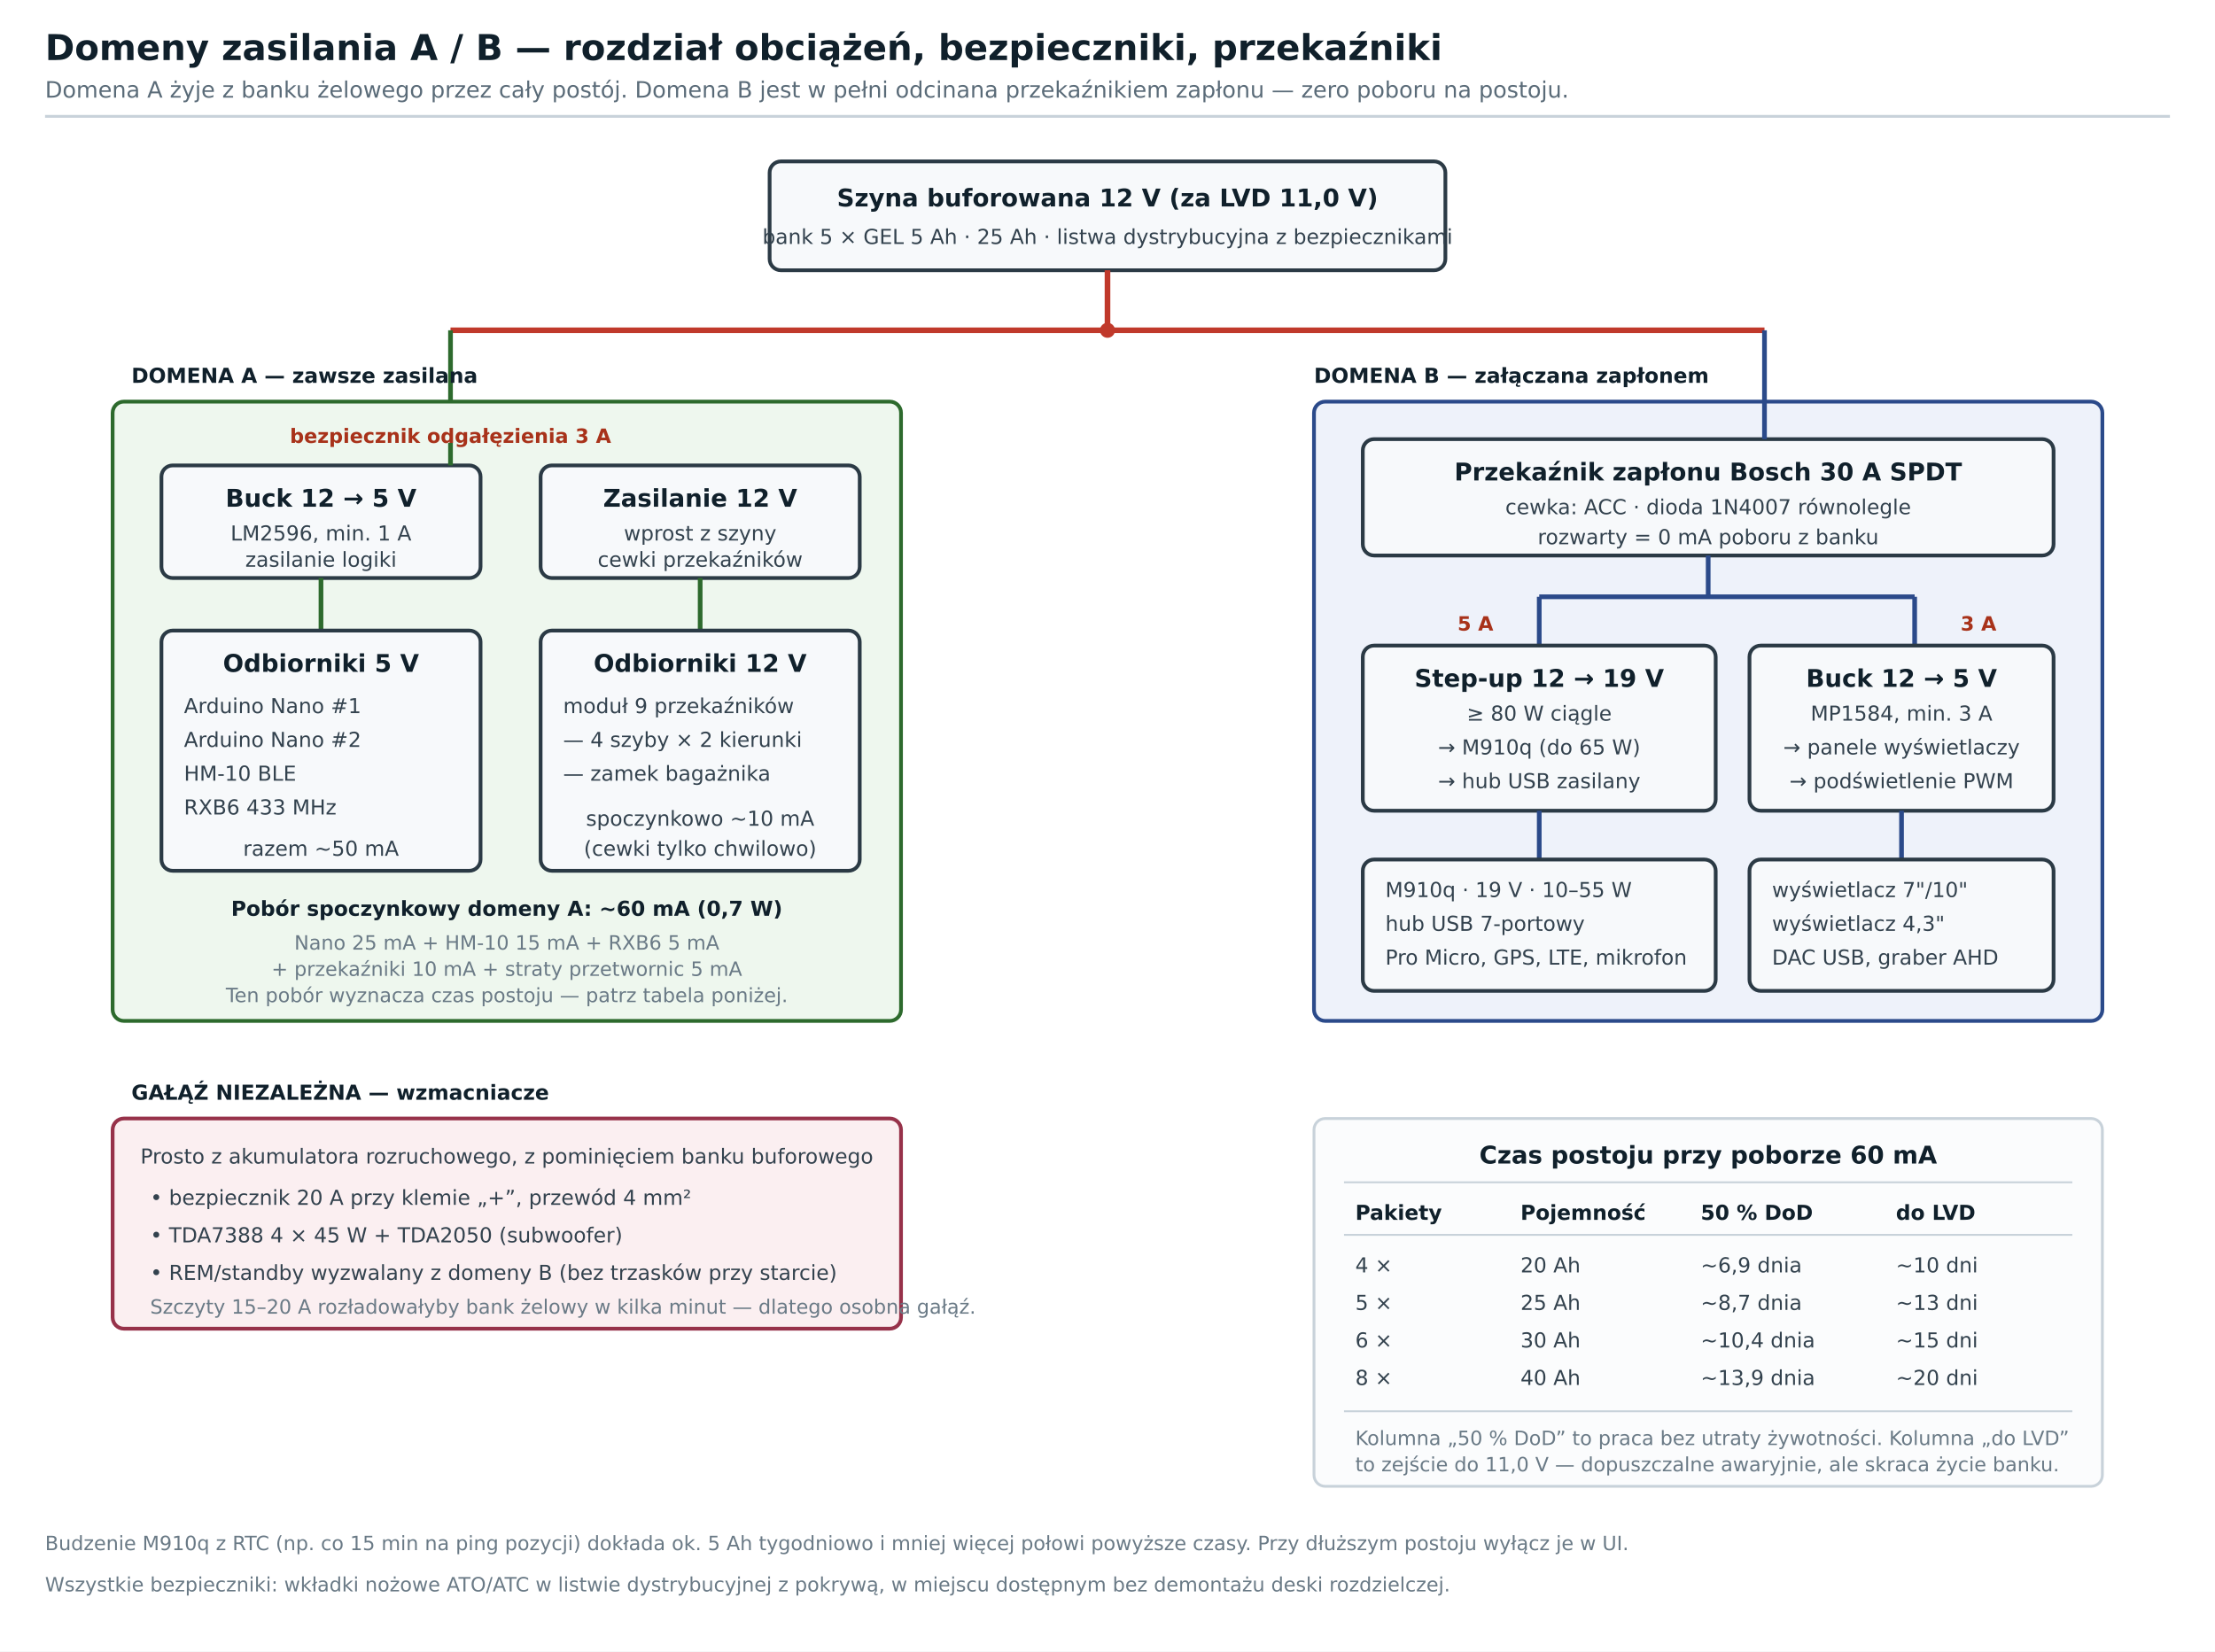
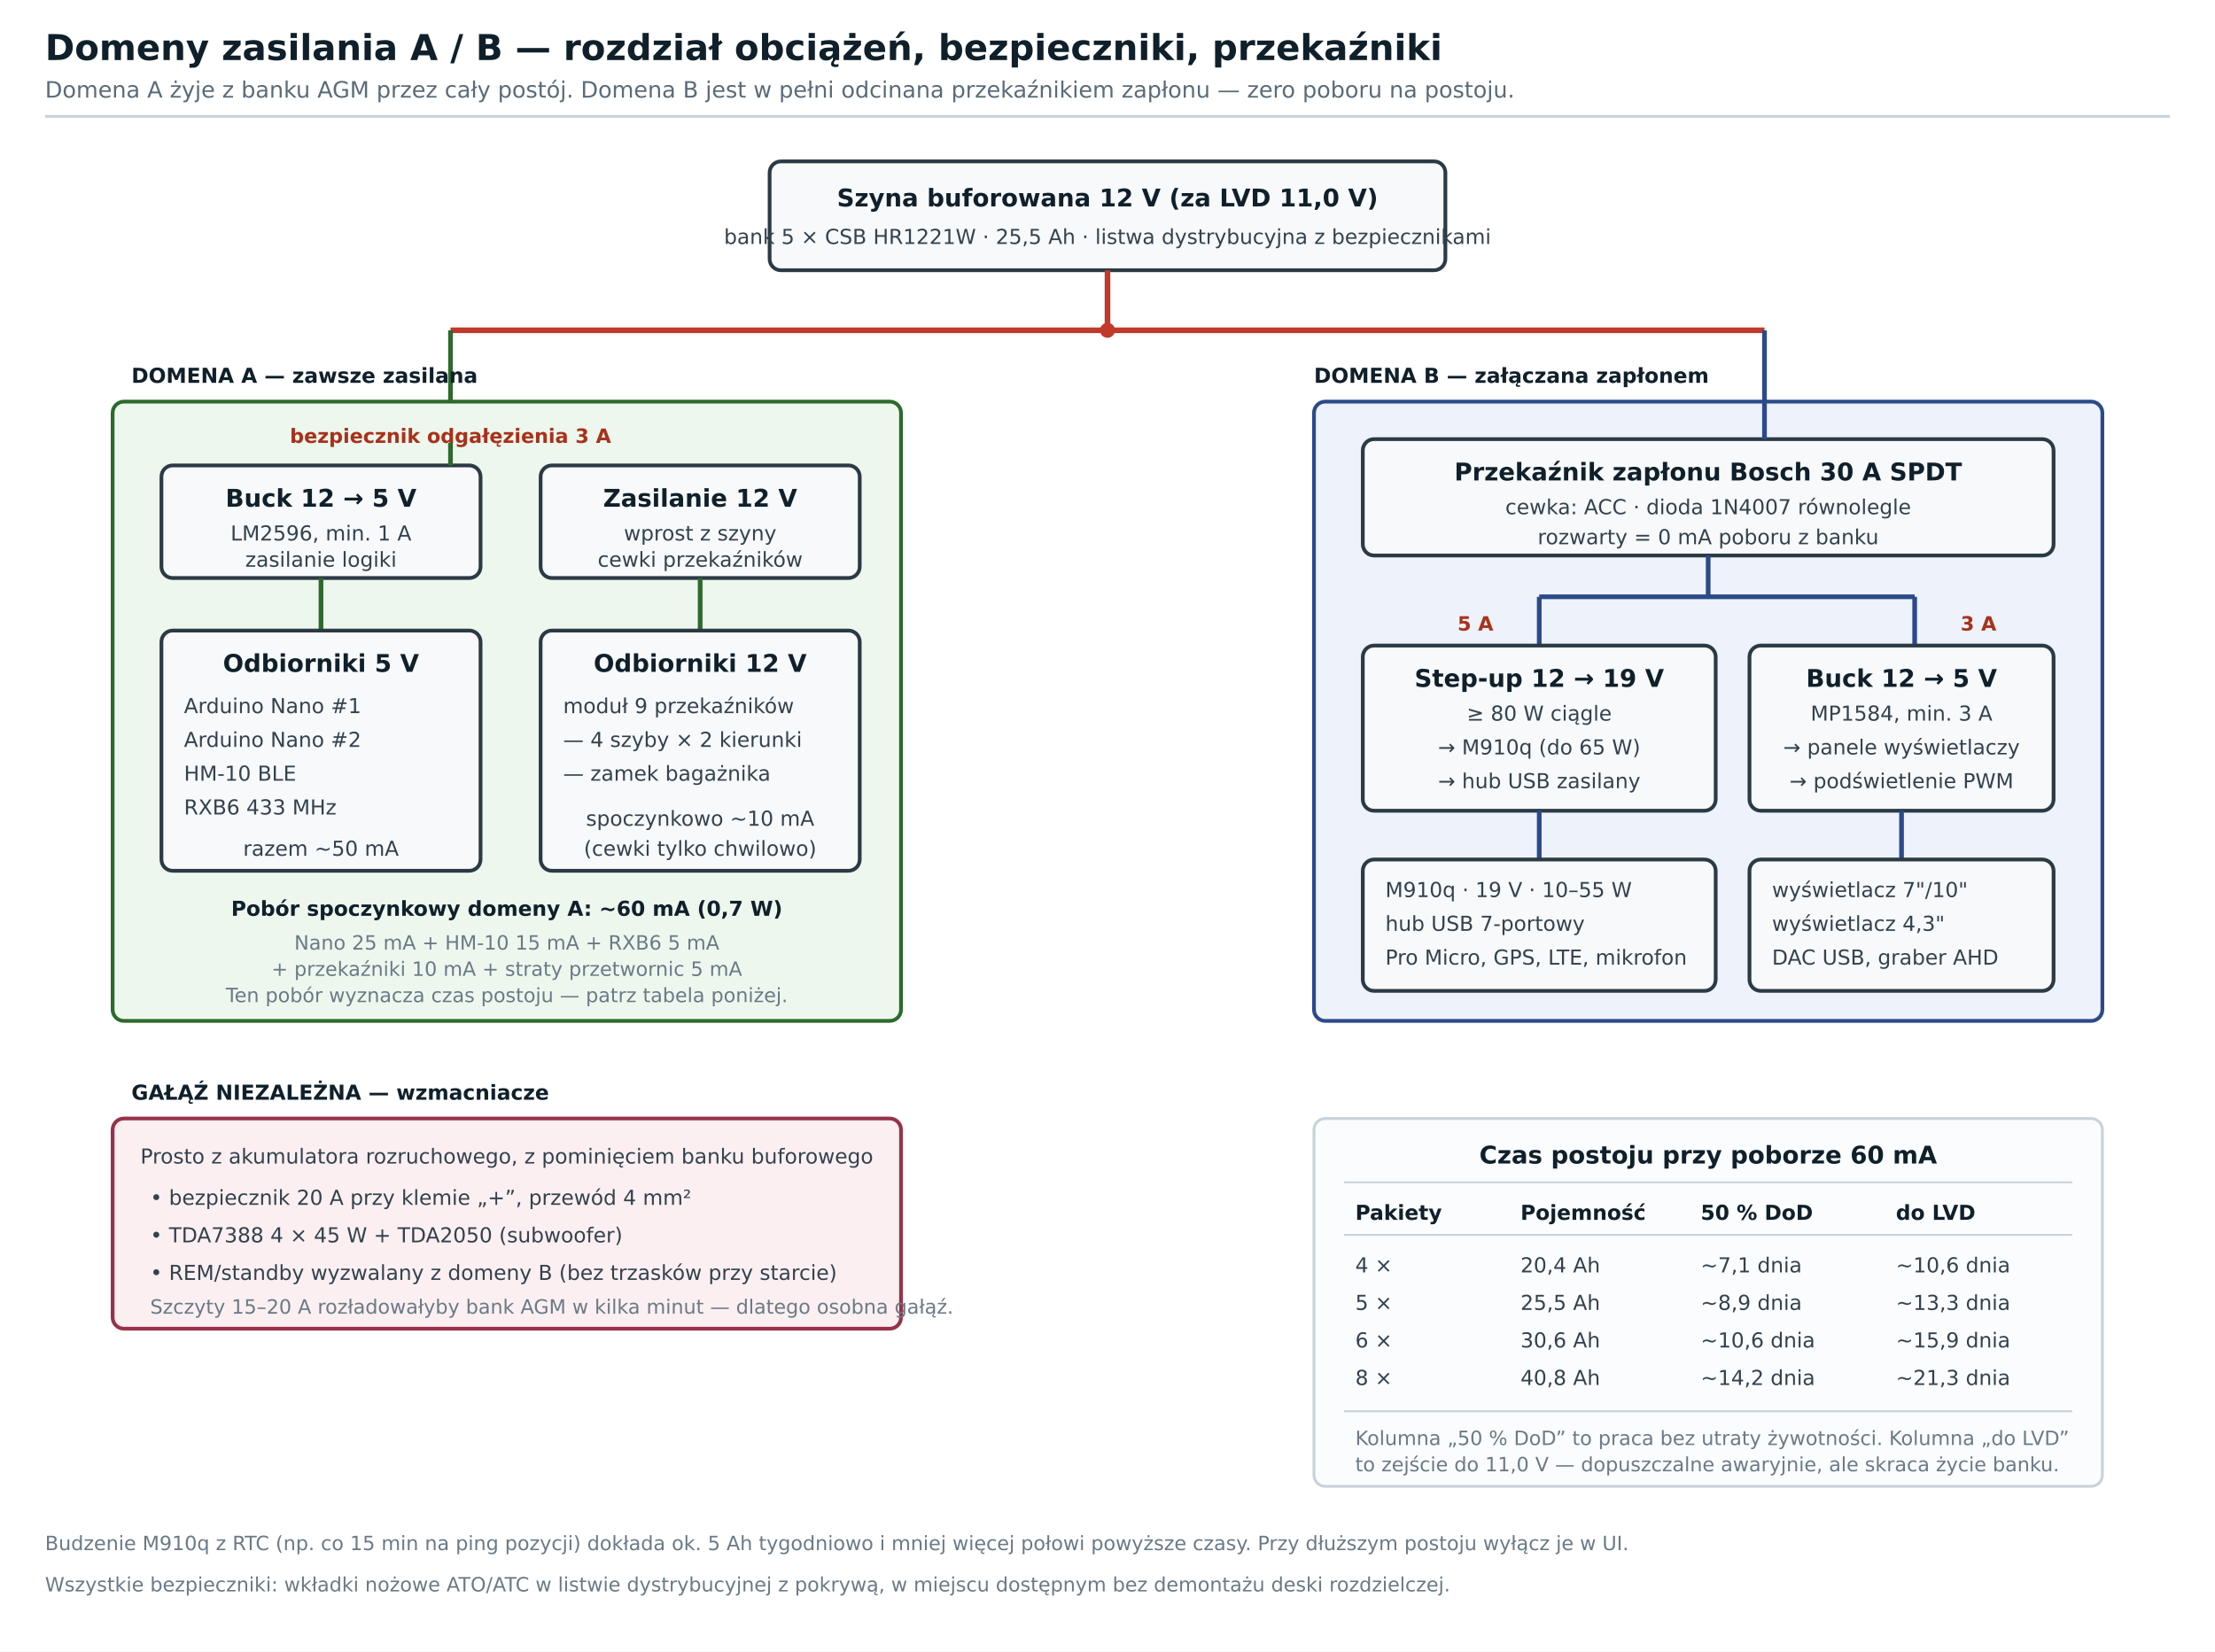
<svg xmlns="http://www.w3.org/2000/svg" width="1180" height="880" viewBox="0 0 1180 880" font-family="DejaVu Sans, Verdana, sans-serif">
  <style>
    .bg   { fill: #ffffff; }
    .box  { fill: #f7f9fb; stroke: #2b3a45; stroke-width: 2; rx: 6; }
    .boxA { fill: #eef7ee; stroke: #2d6a2d; stroke-width: 2; rx: 6; }
    .boxB { fill: #eef2fa; stroke: #2b4a8a; stroke-width: 2; rx: 6; }
    .boxC { fill: #fbeff1; stroke: #97324a; stroke-width: 2; rx: 6; }
    .wire { stroke: #c0392b; stroke-width: 3; fill: none; }
    .wA   { stroke: #2d6a2d; stroke-width: 2.5; fill: none; }
    .wB   { stroke: #2b4a8a; stroke-width: 2.5; fill: none; }
    .ttl  { font-size: 19px; font-weight: bold; fill: #10202b; }
    .sub  { font-size: 12px; fill: #5a6b78; }
    .h    { font-size: 13px; font-weight: bold; fill: #10202b; text-anchor: middle; }
    .t    { font-size: 11px; fill: #33424e; text-anchor: middle; }
    .tl   { font-size: 11px; fill: #33424e; }
    .tb   { font-size: 11px; font-weight: bold; fill: #10202b; }
    .note { font-size: 10.5px; fill: #6a7a86; }
    .fuse { font-size: 10.5px; font-weight: bold; fill: #a8321a; text-anchor: middle; }
  </style>
  <rect class="bg" x="0" y="0" width="1180" height="880" />
  <text class="ttl" x="24" y="32">Domeny zasilania A / B — rozdział obciążeń, bezpieczniki, przekaźniki</text>
-   <text class="sub" x="24" y="52">Domena A żyje z banku żelowego przez cały postój. Domena B jest w pełni odcinana przekaźnikiem zapłonu — zero poboru na postoju.</text>
+   <text class="sub" x="24" y="52">Domena A żyje z banku AGM przez cały postój. Domena B jest w pełni odcinana przekaźnikiem zapłonu — zero poboru na postoju.</text>
  <line x1="24" y1="62" x2="1156" y2="62" stroke="#c8d2da" stroke-width="1.5" />
  <rect class="box" x="410" y="86" width="360" height="58" />
  <text class="h" x="590" y="110">Szyna buforowana 12 V (za LVD 11,0 V)</text>
-   <text class="t" x="590" y="130">bank 5 × GEL 5 Ah · 25 Ah · listwa dystrybucyjna z bezpiecznikami</text>
+   <text class="t" x="590" y="130">bank 5 × CSB HR1221W · 25,5 Ah · listwa dystrybucyjna z bezpiecznikami</text>
  <path class="wire" d="M590 144 L590 176" />
  <path class="wire" d="M240 176 L940 176" />
  <path class="wA" d="M240 176 L240 214" />
  <path class="wB" d="M940 176 L940 214" />
  <circle cx="590" cy="176" r="4" fill="#c0392b" />
  <text class="tb" x="70" y="204" fill="#2d6a2d" font-size="14">DOMENA A — zawsze zasilana</text>
  <rect class="boxA" x="60" y="214" width="420" height="330" />
  <text class="fuse" x="240" y="236">bezpiecznik odgałęzienia 3 A</text>
  <rect class="box" x="86" y="248" width="170" height="60" />
  <text class="h" x="171" y="270">Buck 12 → 5 V</text>
  <text class="t" x="171" y="288">LM2596, min. 1 A</text>
  <text class="t" x="171" y="302">zasilanie logiki</text>
  <rect class="box" x="288" y="248" width="170" height="60" />
  <text class="h" x="373" y="270">Zasilanie 12 V</text>
  <text class="t" x="373" y="288">wprost z szyny</text>
  <text class="t" x="373" y="302">cewki przekaźników</text>
  <path class="wA" d="M240 236 L240 248" />
  <path class="wA" d="M171 308 L171 336" />
  <path class="wA" d="M373 308 L373 336" />
  <rect class="box" x="86" y="336" width="170" height="128" />
  <text class="h" x="171" y="358">Odbiorniki 5 V</text>
  <text class="tl" x="98" y="380">Arduino Nano #1</text>
  <text class="tl" x="98" y="398">Arduino Nano #2</text>
  <text class="tl" x="98" y="416">HM-10 BLE</text>
  <text class="tl" x="98" y="434">RXB6 433 MHz</text>
  <text class="t" x="171" y="456">razem ~50 mA</text>
  <rect class="box" x="288" y="336" width="170" height="128" />
  <text class="h" x="373" y="358">Odbiorniki 12 V</text>
  <text class="tl" x="300" y="380">moduł 9 przekaźników</text>
  <text class="tl" x="300" y="398">— 4 szyby × 2 kierunki</text>
  <text class="tl" x="300" y="416">— zamek bagażnika</text>
  <text class="t" x="373" y="440">spoczynkowo ~10 mA</text>
  <text class="t" x="373" y="456">(cewki tylko chwilowo)</text>
  <text class="tb" x="270" y="488" text-anchor="middle">Pobór spoczynkowy domeny A: ~60 mA (0,7 W)</text>
  <text class="note" x="270" y="506" text-anchor="middle">Nano 25 mA + HM-10 15 mA + RXB6 5 mA</text>
  <text class="note" x="270" y="520" text-anchor="middle">+ przekaźniki 10 mA + straty przetwornic 5 mA</text>
  <text class="note" x="270" y="534" text-anchor="middle">Ten pobór wyznacza czas postoju — patrz tabela poniżej.</text>
  <text class="tb" x="700" y="204" fill="#2b4a8a" font-size="14">DOMENA B — załączana zapłonem</text>
  <rect class="boxB" x="700" y="214" width="420" height="330" />
  <rect class="box" x="726" y="234" width="368" height="62" />
  <text class="h" x="910" y="256">Przekaźnik zapłonu Bosch 30 A SPDT</text>
  <text class="t" x="910" y="274">cewka: ACC · dioda 1N4007 równolegle</text>
  <text class="t" x="910" y="290">rozwarty = 0 mA poboru z banku</text>
  <path class="wB" d="M940 214 L940 234" />
  <path class="wB" d="M910 296 L910 318" />
  <path class="wB" d="M820 318 L1020 318" />
  <path class="wB" d="M820 318 L820 344" />
  <path class="wB" d="M1020 318 L1020 344" />
  <rect class="box" x="726" y="344" width="188" height="88" />
  <text class="fuse" x="786" y="336">5 A</text>
  <text class="h" x="820" y="366">Step-up 12 → 19 V</text>
  <text class="t" x="820" y="384">≥ 80 W ciągle</text>
  <text class="t" x="820" y="402">→ M910q (do 65 W)</text>
  <text class="t" x="820" y="420">→ hub USB zasilany</text>
  <rect class="box" x="932" y="344" width="162" height="88" />
  <text class="fuse" x="1054" y="336">3 A</text>
  <text class="h" x="1013" y="366">Buck 12 → 5 V</text>
  <text class="t" x="1013" y="384">MP1584, min. 3 A</text>
  <text class="t" x="1013" y="402">→ panele wyświetlaczy</text>
  <text class="t" x="1013" y="420">→ podświetlenie PWM</text>
  <path class="wB" d="M820 432 L820 458" />
  <path class="wB" d="M1013 432 L1013 458" />
  <rect class="box" x="726" y="458" width="188" height="70" />
  <text class="tl" x="738" y="478">M910q · 19 V · 10–55 W</text>
  <text class="tl" x="738" y="496">hub USB 7-portowy</text>
  <text class="tl" x="738" y="514">Pro Micro, GPS, LTE, mikrofon</text>
  <rect class="box" x="932" y="458" width="162" height="70" />
  <text class="tl" x="944" y="478">wyświetlacz 7"/10"</text>
  <text class="tl" x="944" y="496">wyświetlacz 4,3"</text>
  <text class="tl" x="944" y="514">DAC USB, graber AHD</text>
  <text class="tb" x="70" y="586" fill="#97324a" font-size="14">GAŁĄŹ NIEZALEŻNA — wzmacniacze</text>
  <rect class="boxC" x="60" y="596" width="420" height="112" />
  <text class="t" x="270" y="620">Prosto z akumulatora rozruchowego, z pominięciem banku buforowego</text>
  <text class="tl" x="80" y="642">• bezpiecznik 20 A przy klemie „+”, przewód 4 mm²</text>
  <text class="tl" x="80" y="662">• TDA7388 4 × 45 W + TDA2050 (subwoofer)</text>
  <text class="tl" x="80" y="682">• REM/standby wyzwalany z domeny B (bez trzasków przy starcie)</text>
-   <text class="note" x="80" y="700">Szczyty 15–20 A rozładowałyby bank żelowy w kilka minut — dlatego osobna gałąź.</text>
+   <text class="note" x="80" y="700">Szczyty 15–20 A rozładowałyby bank AGM w kilka minut — dlatego osobna gałąź.</text>
  <rect x="700" y="596" width="420" height="196" fill="#fbfcfd" stroke="#c8d2da" stroke-width="1.5" rx="6" />
  <text class="h" x="910" y="620">Czas postoju przy poborze 60 mA</text>
  <line x1="716" y1="630" x2="1104" y2="630" stroke="#c8d2da" />
  <text class="tb" x="722" y="650">Pakiety</text>
  <text class="tb" x="810" y="650">Pojemność</text>
  <text class="tb" x="906" y="650">50 % DoD</text>
  <text class="tb" x="1010" y="650">do LVD</text>
  <line x1="716" y1="658" x2="1104" y2="658" stroke="#c8d2da" />
  <text class="tl" x="722" y="678">4 ×</text>
-   <text class="tl" x="810" y="678">20 Ah</text>
-   <text class="tl" x="906" y="678">~6,9 dnia</text>
-   <text class="tl" x="1010" y="678">~10 dni</text>
+   <text class="tl" x="810" y="678">20,4 Ah</text>
+   <text class="tl" x="906" y="678">~7,1 dnia</text>
+   <text class="tl" x="1010" y="678">~10,6 dnia</text>
  <text class="tl" x="722" y="698">5 ×</text>
-   <text class="tl" x="810" y="698">25 Ah</text>
-   <text class="tl" x="906" y="698">~8,7 dnia</text>
-   <text class="tl" x="1010" y="698">~13 dni</text>
+   <text class="tl" x="810" y="698">25,5 Ah</text>
+   <text class="tl" x="906" y="698">~8,9 dnia</text>
+   <text class="tl" x="1010" y="698">~13,3 dnia</text>
  <text class="tl" x="722" y="718">6 ×</text>
-   <text class="tl" x="810" y="718">30 Ah</text>
-   <text class="tl" x="906" y="718">~10,4 dnia</text>
-   <text class="tl" x="1010" y="718">~15 dni</text>
+   <text class="tl" x="810" y="718">30,6 Ah</text>
+   <text class="tl" x="906" y="718">~10,6 dnia</text>
+   <text class="tl" x="1010" y="718">~15,9 dnia</text>
  <text class="tl" x="722" y="738">8 ×</text>
-   <text class="tl" x="810" y="738">40 Ah</text>
-   <text class="tl" x="906" y="738">~13,9 dnia</text>
-   <text class="tl" x="1010" y="738">~20 dni</text>
+   <text class="tl" x="810" y="738">40,8 Ah</text>
+   <text class="tl" x="906" y="738">~14,2 dnia</text>
+   <text class="tl" x="1010" y="738">~21,3 dnia</text>
  <line x1="716" y1="752" x2="1104" y2="752" stroke="#c8d2da" />
  <text class="note" x="722" y="770">Kolumna „50 % DoD” to praca bez utraty żywotności. Kolumna „do LVD”</text>
  <text class="note" x="722" y="784">to zejście do 11,0 V — dopuszczalne awaryjnie, ale skraca życie banku.</text>
  <text class="note" x="24" y="826">Budzenie M910q z RTC (np. co 15 min na ping pozycji) dokłada ok. 5 Ah tygodniowo i mniej więcej połowi powyższe czasy. Przy dłuższym postoju wyłącz je w UI.</text>
  <text class="note" x="24" y="848">Wszystkie bezpieczniki: wkładki nożowe ATO/ATC w listwie dystrybucyjnej z pokrywą, w miejscu dostępnym bez demontażu deski rozdzielczej.</text>
</svg>
